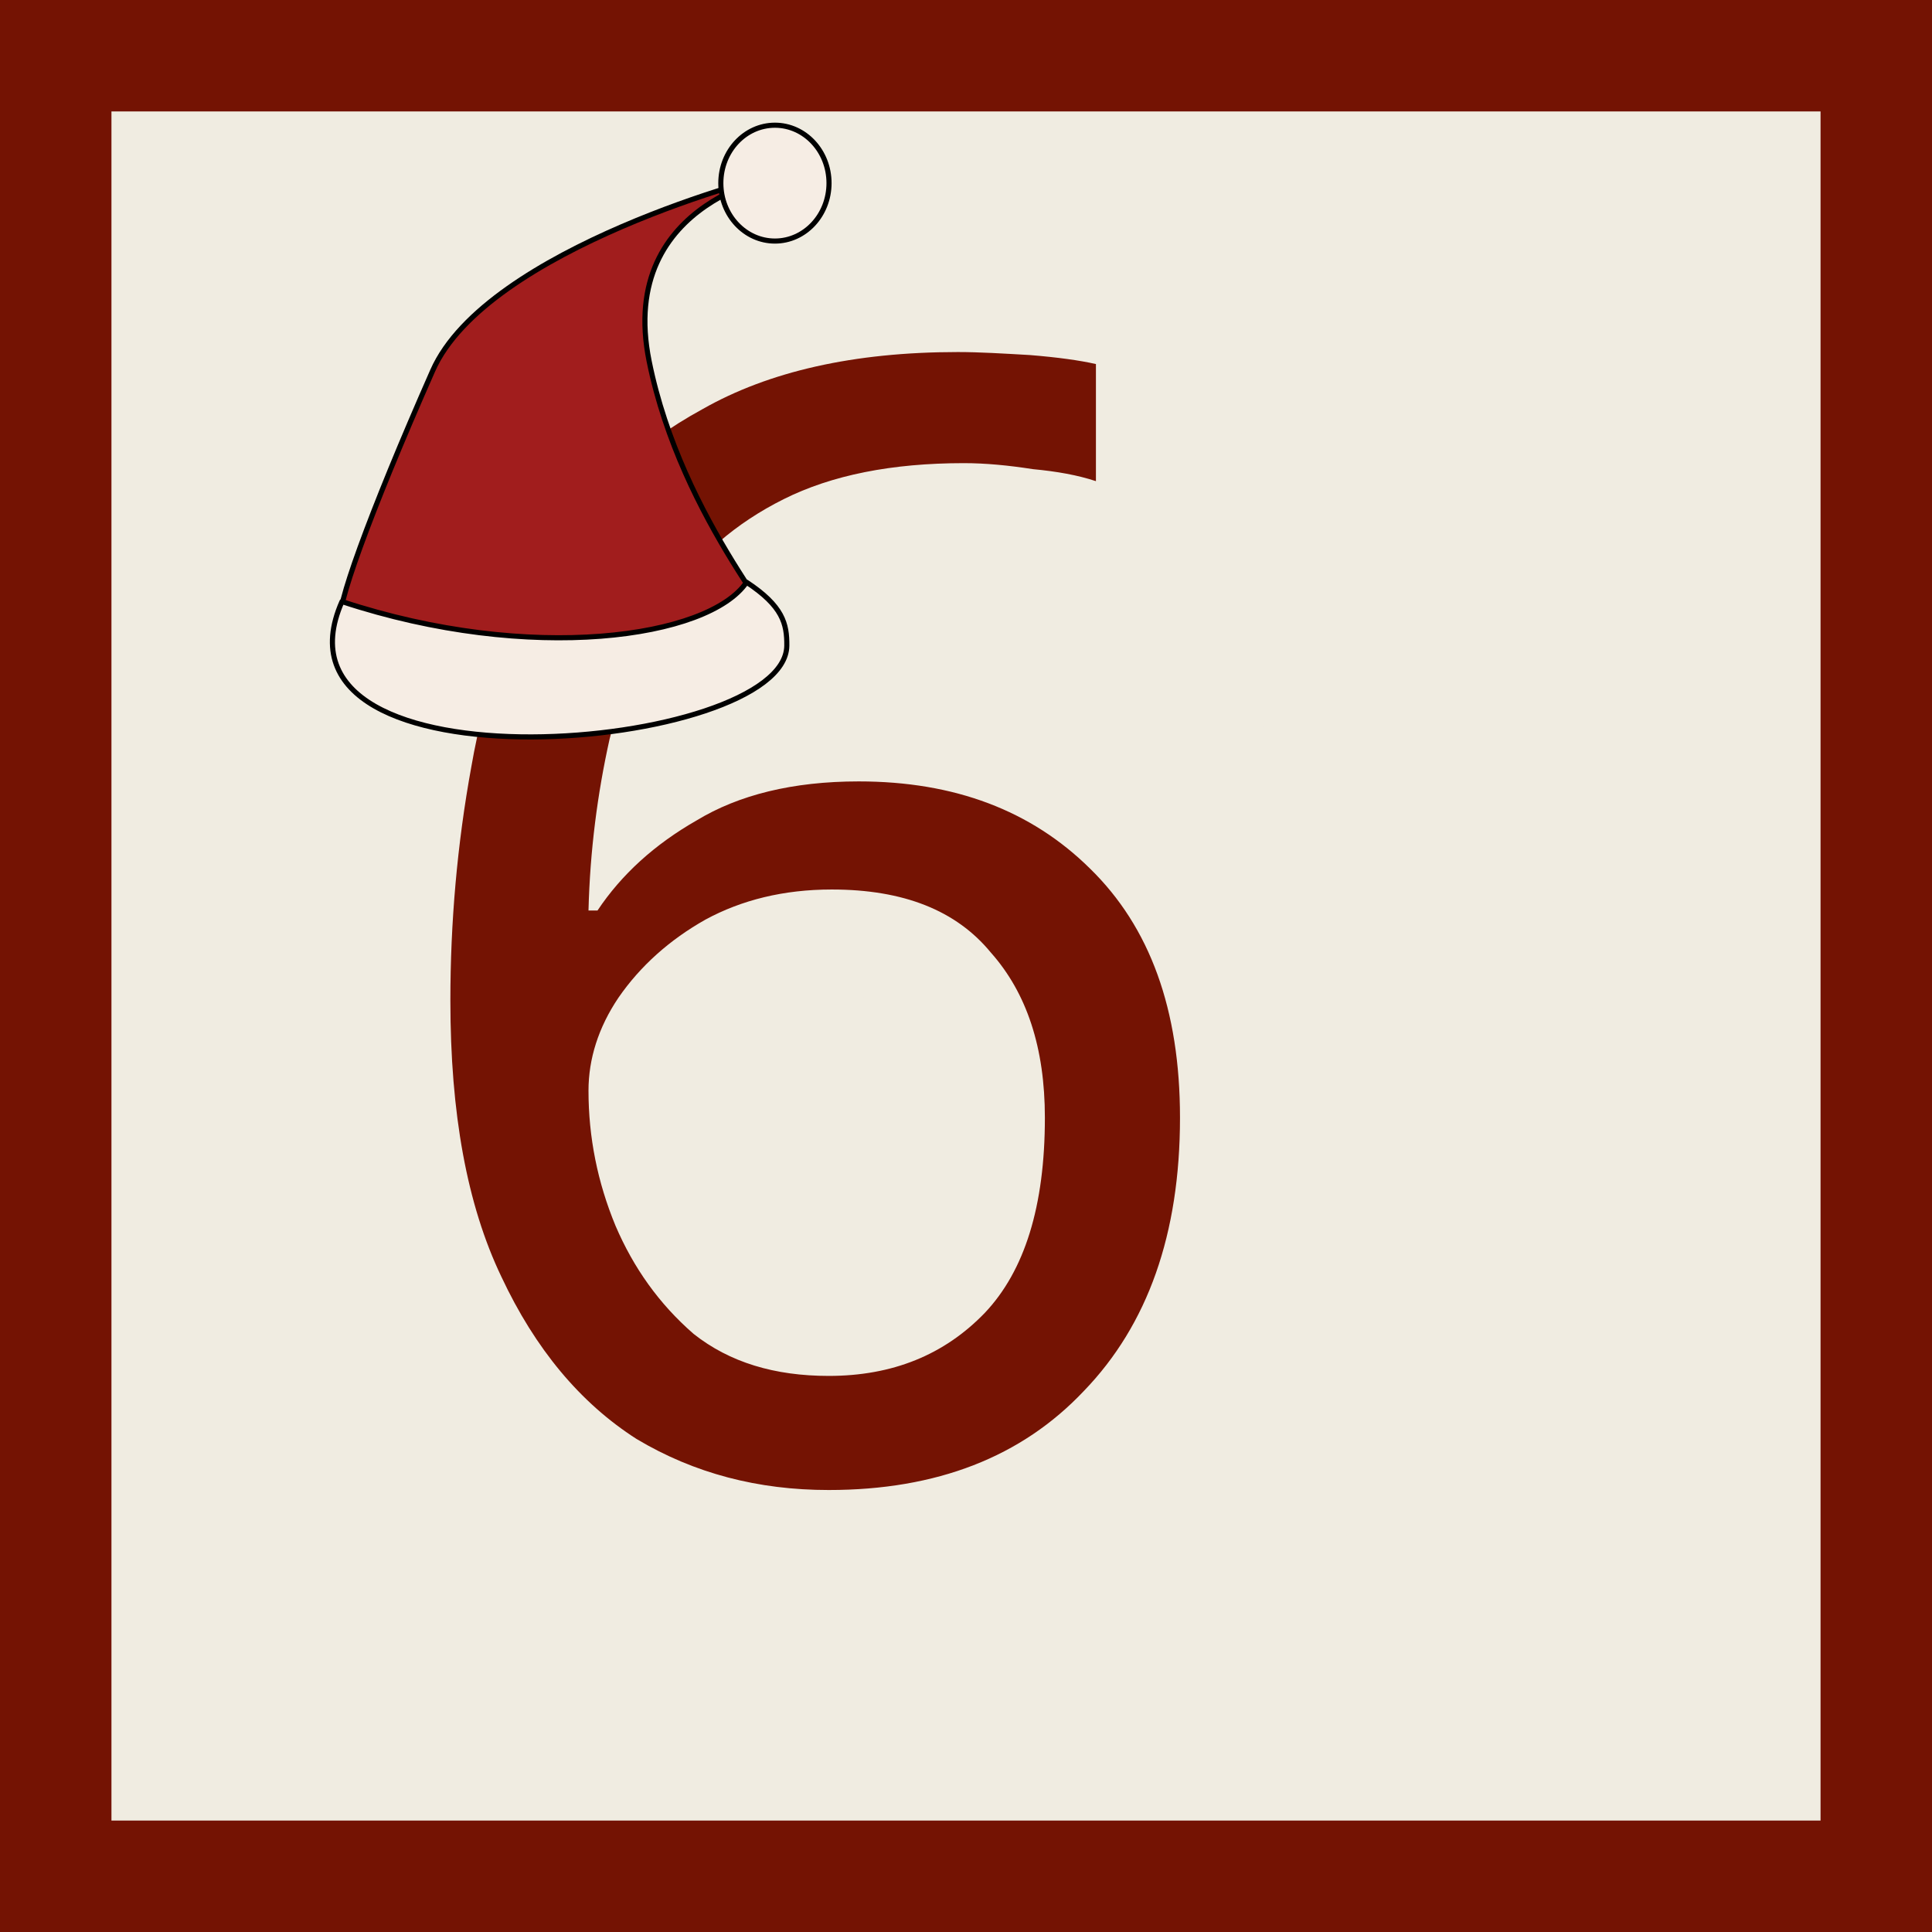
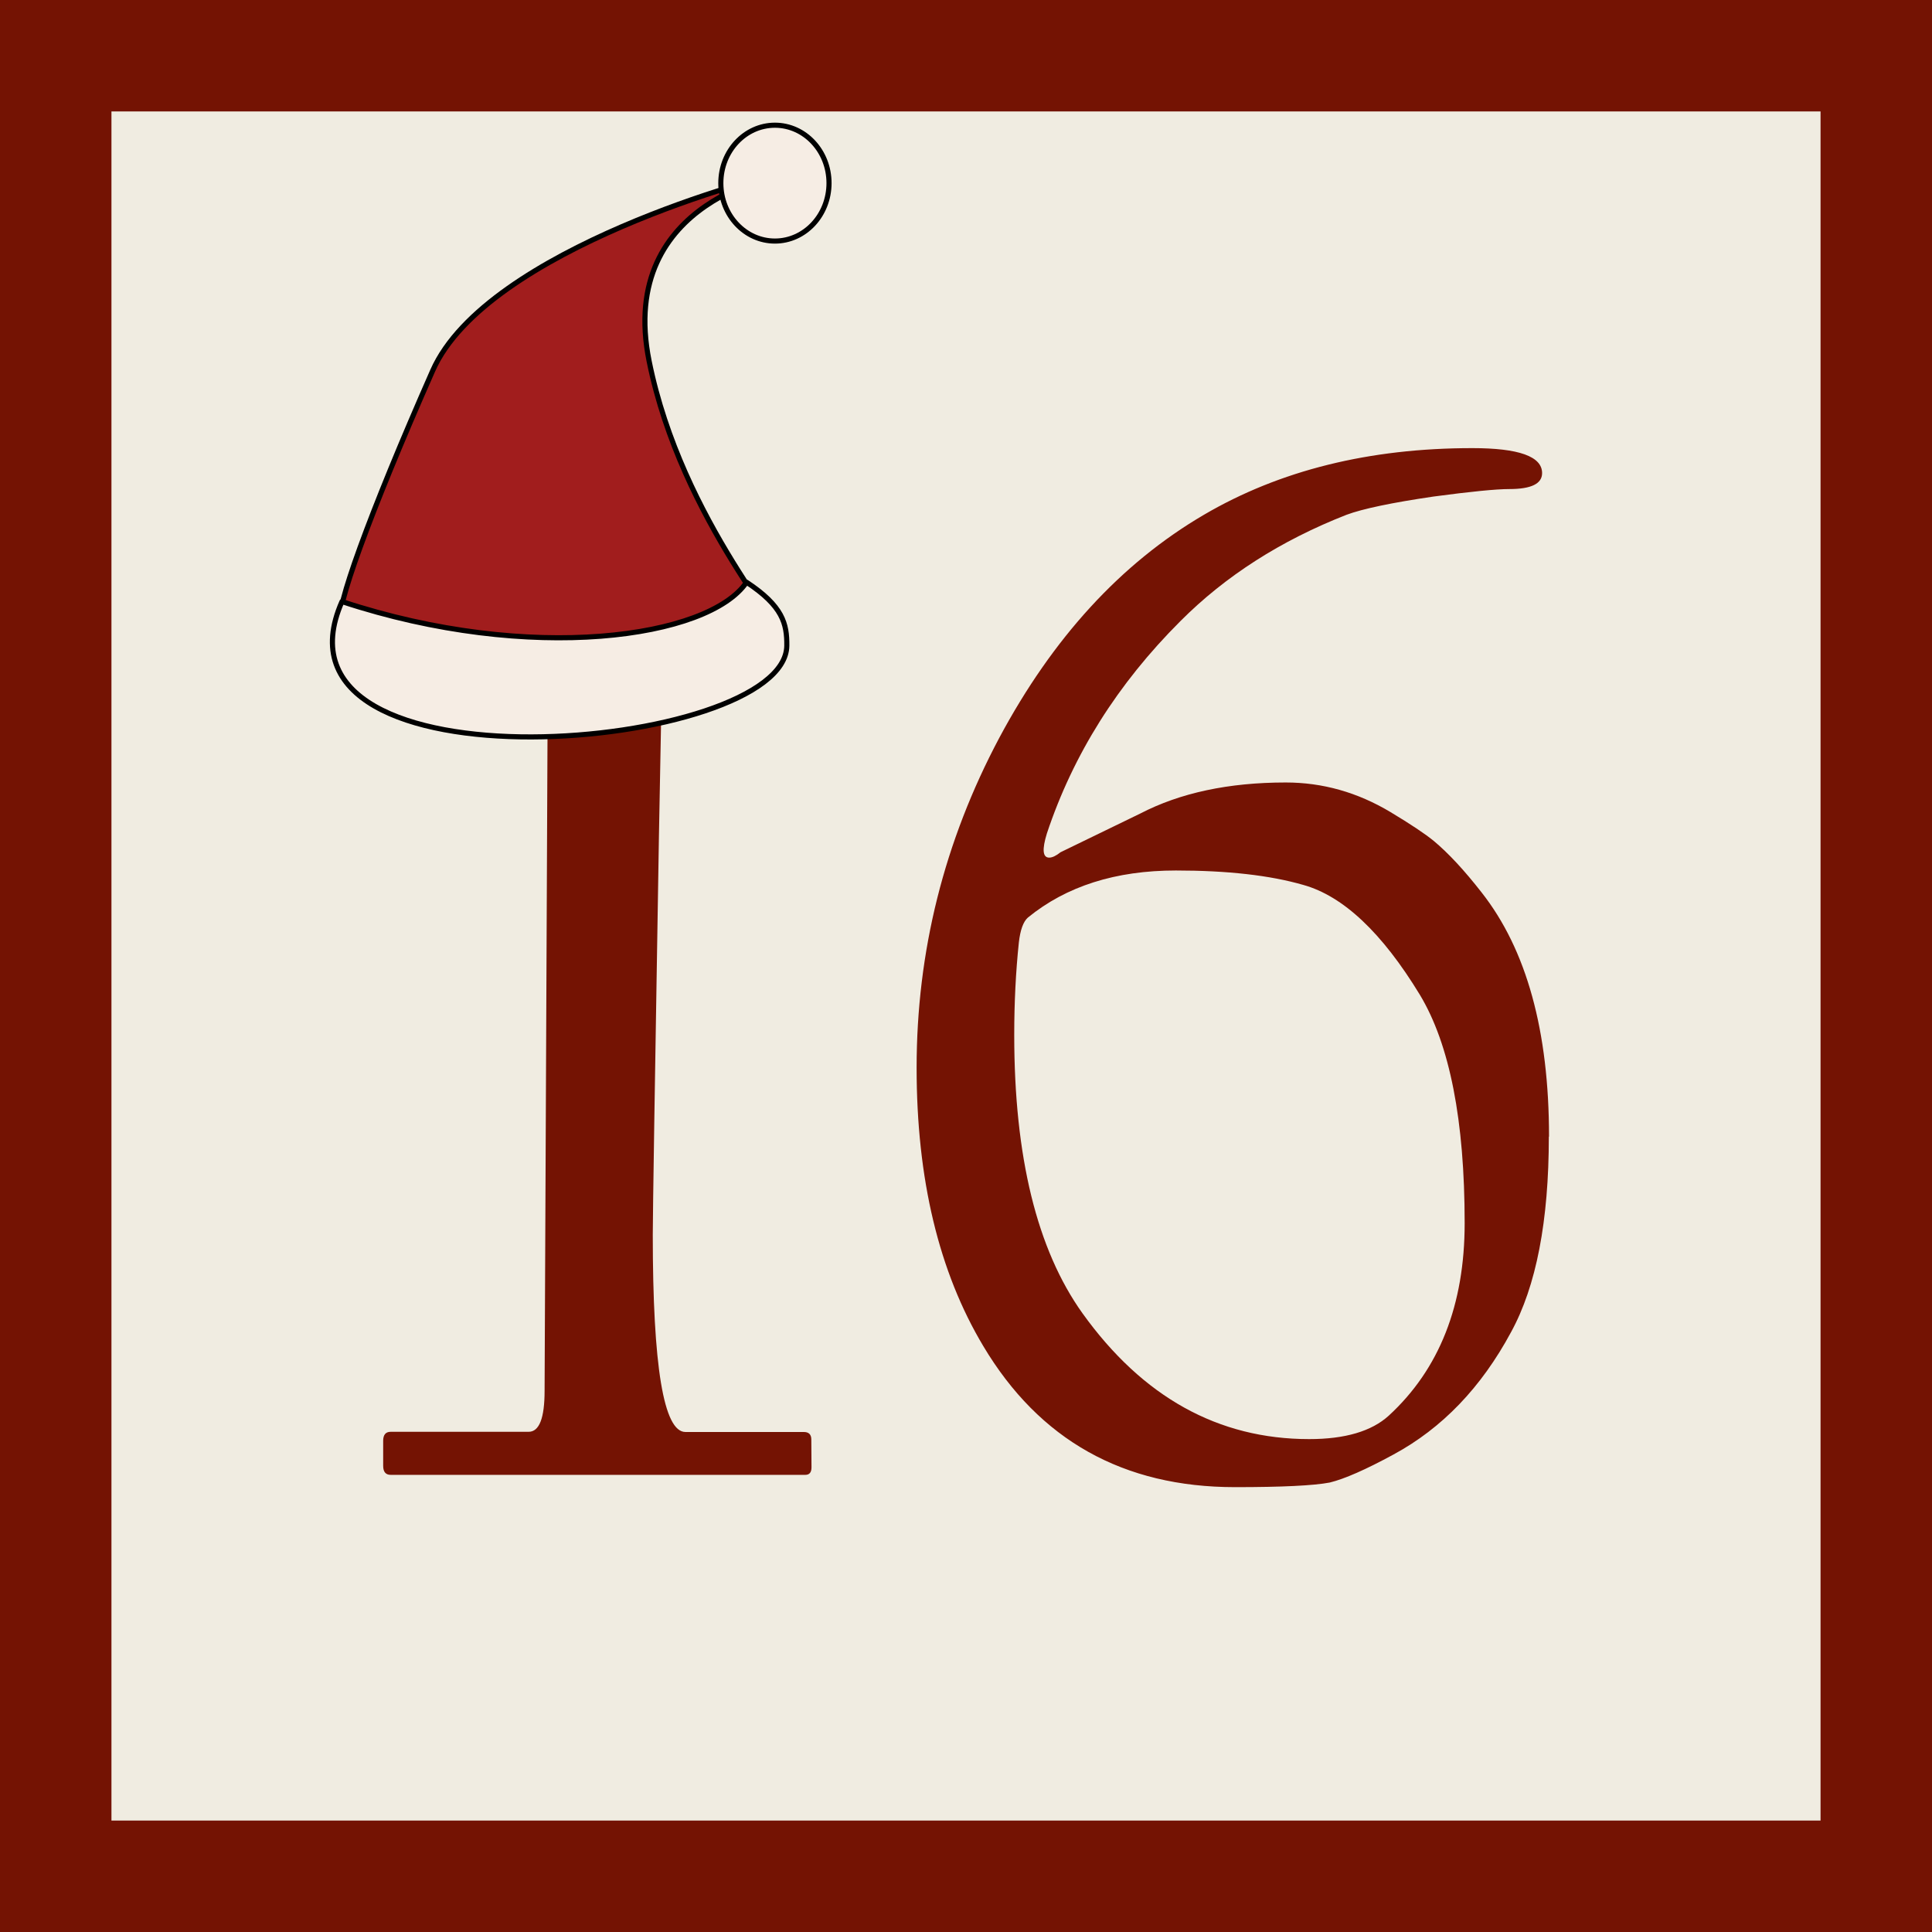
<svg xmlns="http://www.w3.org/2000/svg" width="38" height="38" viewBox="0 0 10.054 10.054" version="1.1" id="svg1" xml:space="preserve">
  <defs id="defs1" />
  <rect style="display:inline;fill:#f0ece1;fill-opacity:1;stroke:#741303;stroke-width:0.58;stroke-linecap:round;stroke-linejoin:miter;stroke-dasharray:none;stroke-opacity:1" id="rect22" width="9.474" height="9.474" x="0.29" y="0.29" />
  <path style="font-size:8.083px;font-family:'Californian FB';-inkscape-font-specification:'Californian FB, Normal';text-align:center;letter-spacing:-0.003px;word-spacing:-0.025px;text-anchor:middle;fill:#f0ece1;stroke-width:0.383;stroke-linecap:round" d="m 7.662,2.041 c -0.581,0 -1.097,0.125 -1.543,0.387 C 5.634,2.712 5.242,3.141 4.941,3.703 4.632,4.285 4.479,4.903 4.479,5.557 c 0,0.619 0.124,1.154 0.389,1.596 0.346,0.58 0.877,0.877 1.561,0.877 0.219,0 0.427,-0.007 0.545,-0.029 a 0.291,0.291 0 0 0 0.016,-0.002 C 7.101,7.971 7.256,7.898 7.391,7.824 7.701,7.656 7.94,7.406 8.119,7.074 8.284,6.774 8.352,6.377 8.352,5.916 8.352,5.326 8.225,4.83 7.939,4.467 7.843,4.342 7.746,4.234 7.646,4.152 7.584,4.101 7.492,4.039 7.387,3.977 7.171,3.847 6.94,3.781 6.691,3.781 6.43,3.781 6.189,3.82 5.977,3.898 6.079,3.738 6.202,3.583 6.348,3.438 6.551,3.234 6.804,3.073 7.109,2.953 7.148,2.939 7.294,2.903 7.5,2.873 c 0.19,-0.026 0.323,-0.037 0.355,-0.037 0.06,0 0.13,-0.006 0.197,-0.027 C 8.185,2.766 8.316,2.65 8.316,2.463 8.316,2.387 8.295,2.314 8.25,2.25 8.115,2.055 7.841,2.041 7.662,2.041 Z M 3.406,2.064 a 0.291,0.291 0 0 0 -0.082,0.012 c -0.006,0.001 -0.015,0.004 -0.025,0.006 -0.031,0.007 -0.081,0.018 -0.143,0.031 -0.089,0.018 -0.317,0.033 -0.639,0.033 h -0.422 c -0.066,0 -0.129,0.018 -0.18,0.049 a 0.291,0.291 0 0 0 -0.027,0.02 c -0.092,0.072 -0.131,0.18 -0.131,0.271 v 0.121 c 0,0.062 0.017,0.142 0.07,0.211 a 0.291,0.291 0 0 0 0.025,0.027 v 0.002 c 0.003,0.004 0.016,0.016 0.033,0.029 a 0.291,0.291 0 0 0 0.027,0.02 c 0.034,0.02 0.095,0.051 0.182,0.051 h 0.301 c 0.083,0 0.127,0.013 0.143,0.02 0.009,0.062 0.02,0.314 0.02,0.684 -1e-7,0.02 -0.003,0.631 -0.008,1.797 -0.003,0.733 -0.007,1.474 -0.008,1.713 H 2.033 c -0.024,0 -0.088,-5.176e-4 -0.16,0.039 a 0.291,0.291 0 0 0 -0.031,0.02 c -0.036,0.026 -0.051,0.047 -0.061,0.059 a 0.291,0.291 0 0 0 -0.021,0.027 C 1.721,7.364 1.703,7.428 1.703,7.498 v 0.131 c 0,0.055 0.013,0.142 0.078,0.221 a 0.291,0.291 0 0 0 0.023,0.027 c 0.017,0.016 0.032,0.026 0.037,0.029 a 0.291,0.291 0 0 0 0.002,0 v 0.002 a 0.291,0.291 0 0 0 0.027,0.016 c 0.013,0.007 0.072,0.043 0.162,0.043 h 2.158 c 0.041,0 0.078,-0.01 0.092,-0.014 A 0.291,0.291 0 0 0 4.312,7.943 c 0.004,-0.001 0.025,-0.008 0.041,-0.018 a 0.291,0.291 0 0 0 0.061,-0.049 l 0.002,-0.002 0.002,-0.002 a 0.291,0.291 0 0 0 0.021,-0.023 c 0.014,-0.018 0.023,-0.029 0.025,-0.033 a 0.291,0.291 0 0 0 0.014,-0.029 c 0.018,-0.038 0.035,-0.092 0.035,-0.15 V 7.49 c 0,-0.035 -0.005,-0.09 -0.029,-0.143 A 0.291,0.291 0 0 0 4.469,7.318 c -0.008,-0.014 -0.004,-0.009 -0.023,-0.033 a 0.291,0.291 0 0 0 -0.025,-0.027 l -0.002,-0.002 A 0.291,0.291 0 0 0 4.391,7.23 c -0.025,-0.019 -0.019,-0.015 -0.033,-0.023 A 0.291,0.291 0 0 0 4.328,7.191 c -0.025,-0.011 -0.08,-0.031 -0.145,-0.031 H 3.73 c -7.783e-4,-0.004 -0.001,-0.009 -0.002,-0.014 -0.023,-0.141 -0.039,-0.389 -0.039,-0.723 0,-0.083 0.01,-0.788 0.031,-2.066 0.021,-1.151 0.033,-1.786 0.035,-1.896 v -0.004 -0.002 -0.004 -0.002 -0.002 a 0.291,0.291 0 0 0 0,-0.01 c 0,-0.172 -0.109,-0.373 -0.35,-0.373 z m 2.713,2.756 c 0.249,0 0.445,0.026 0.584,0.066 0.096,0.027 0.261,0.152 0.438,0.441 0.109,0.182 0.191,0.531 0.191,1.037 2e-7,0.366 -0.099,0.603 -0.299,0.787 -0.016,0.014 -0.075,0.047 -0.219,0.047 -0.192,0 -0.356,-0.042 -0.51,-0.127 C 6.151,6.987 6.005,6.854 5.869,6.664 5.683,6.404 5.568,5.985 5.568,5.387 c 0,-0.15 0.008,-0.294 0.021,-0.428 0.134,-0.09 0.301,-0.139 0.529,-0.139 z" id="text1" aria-label="16" />
-   <text xml:space="preserve" style="font-style:normal;font-variant:normal;font-weight:normal;font-stretch:normal;font-size:8.083px;font-family:'Californian FB';-inkscape-font-specification:'Californian FB, Normal';font-variant-ligatures:normal;font-variant-caps:normal;font-variant-numeric:normal;font-variant-east-asian:normal;text-align:center;letter-spacing:-0.003px;word-spacing:-0.025px;writing-mode:lr-tb;direction:ltr;text-anchor:middle;fill:#741303;stroke:none;stroke-width:0.383;stroke-linecap:round" x="5.059" y="7.676" id="text67">
-     <tspan id="tspan67" style="font-style:normal;font-variant:normal;font-weight:normal;font-stretch:normal;font-size:8.083px;font-family:'Californian FB';-inkscape-font-specification:'Californian FB, Normal';font-variant-ligatures:normal;font-variant-caps:normal;font-variant-numeric:normal;font-variant-east-asian:normal;fill:#741303;stroke:none;stroke-width:0.383" x="5.057" y="7.676">16</tspan>
-   </text>
+   <path style="font-size:8.083px;font-family:'Californian FB';-inkscape-font-specification:'Californian FB, Normal';text-align:center;letter-spacing:-0.003px;word-spacing:-0.025px;text-anchor:middle;fill:#741303;stroke-width:0.383;stroke-linecap:round" d="m 4.223,7.636 q 0,0.039 -0.032,0.039 H 2.033 q -0.039,0 -0.039,-0.047 V 7.498 q 0,-0.047 0.039,-0.047 h 0.718 q 0.083,0 0.083,-0.213 0,-0.043 0.008,-1.788 0.008,-1.748 0.008,-1.8 0,-0.564 -0.024,-0.726 Q 2.787,2.655 2.396,2.655 H 2.096 q -0.047,0 -0.047,-0.047 V 2.486 q 0,-0.047 0.047,-0.047 h 0.422 q 0.493,0 0.695,-0.039 0.201,-0.043 0.193,-0.043 0.059,0 0.059,0.083 0,-0.008 -0.036,1.914 -0.032,1.918 -0.032,2.072 0,1.026 0.17,1.026 h 0.616 q 0.039,0 0.039,0.039 z m 3.837,-1.721 q 0,0.659 -0.197,1.018 Q 7.631,7.364 7.252,7.569 7.035,7.687 6.92,7.715 q -0.126,0.024 -0.493,0.024 -0.872,0 -1.31,-0.734 -0.347,-0.58 -0.347,-1.448 0,-0.908 0.43,-1.717 Q 5.618,3.058 6.265,2.679 6.857,2.332 7.662,2.332 q 0.363,0 0.363,0.13 0,0.083 -0.17,0.083 -0.103,0 -0.395,0.039 Q 7.133,2.632 7.007,2.679 6.494,2.88 6.143,3.232 5.653,3.721 5.448,4.337 q -0.039,0.126 0.012,0.126 0.024,0 0.059,-0.028 0.178,-0.087 0.414,-0.201 0.312,-0.162 0.758,-0.162 0.288,0 0.545,0.154 0.158,0.095 0.225,0.15 0.114,0.095 0.249,0.268 0.351,0.446 0.351,1.271 z m -0.438,0.45 q 0,-0.801 -0.233,-1.188 Q 7.094,4.692 6.782,4.605 6.522,4.53 6.119,4.53 q -0.47,0 -0.77,0.245 -0.036,0.032 -0.047,0.13 -0.024,0.229 -0.024,0.481 0,0.951 0.355,1.448 0.47,0.655 1.18,0.655 0.28,0 0.414,-0.122 0.395,-0.363 0.395,-1.002 z" id="text67" aria-label="16" />
  <g id="g1" transform="matrix(0.5109019,0,0,0.5109019,0.5100046,-0.7758817)">
    <path id="path1" style="fill:#a11d1d;stroke:#000000;stroke-width:0.052;stroke-linecap:round;stroke-linejoin:round;stroke-dasharray:none;stroke-opacity:1" d="M 6.933,3.295 C 7.042,3.297 5.275,3.52 5.614,5.199 5.943,6.83 7.092,8.048 7.002,8.104 6.175,8.622 4.943,9.843 2.48,7.836 2.399,7.77 2.758,6.768 3.409,5.294 3.959,4.049 6.823,3.294 6.933,3.295 Z" />
    <ellipse style="fill:#f6ede4;stroke:#000000;stroke-width:0.052;stroke-linecap:round;stroke-linejoin:round;stroke-dasharray:none;stroke-opacity:1" id="path2" cx="6.895" cy="3.384" rx="0.551" ry="0.59" />
    <path id="path2-8" style="fill:#f6ede4;stroke:#000000;stroke-width:0.052;stroke-linecap:round;stroke-linejoin:round;stroke-dasharray:none;stroke-opacity:1" d="M 6.606,7.449 C 6.22,8.019 4.403,8.28 2.485,7.646 1.603,9.648 7.007,9.171 7.016,8.095 7.018,7.873 6.976,7.693 6.606,7.449 Z" />
  </g>
</svg>
